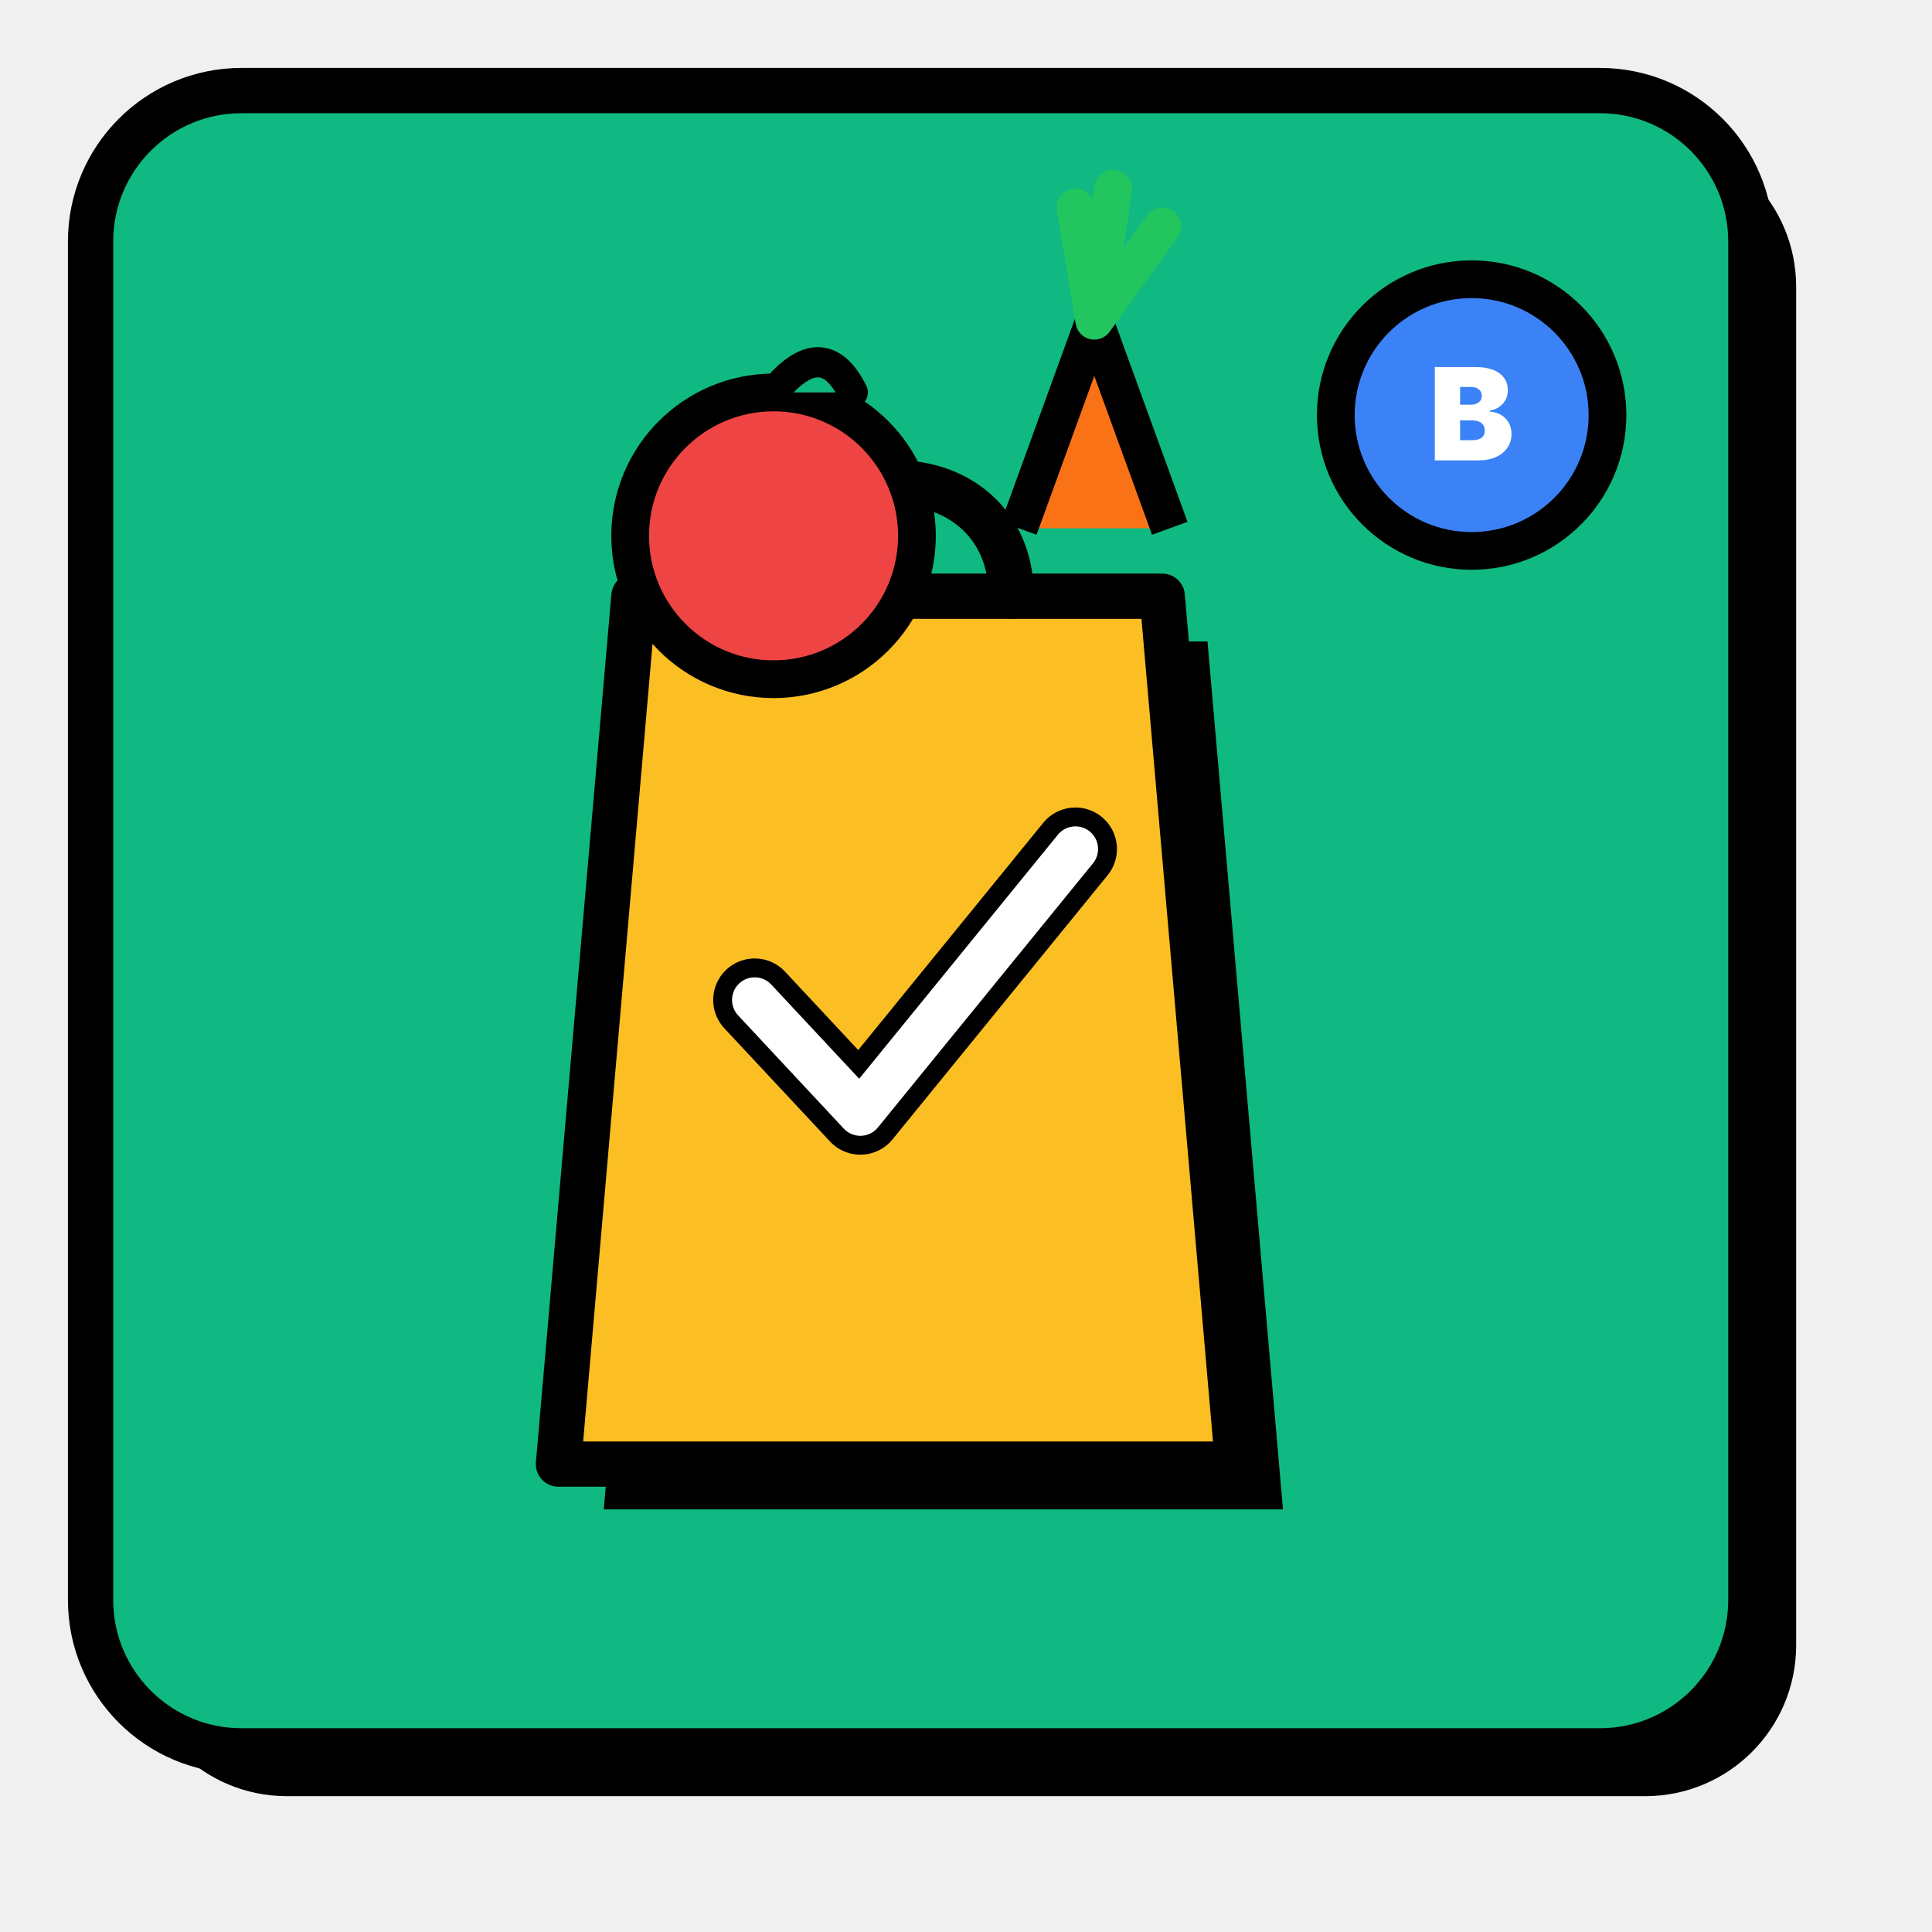
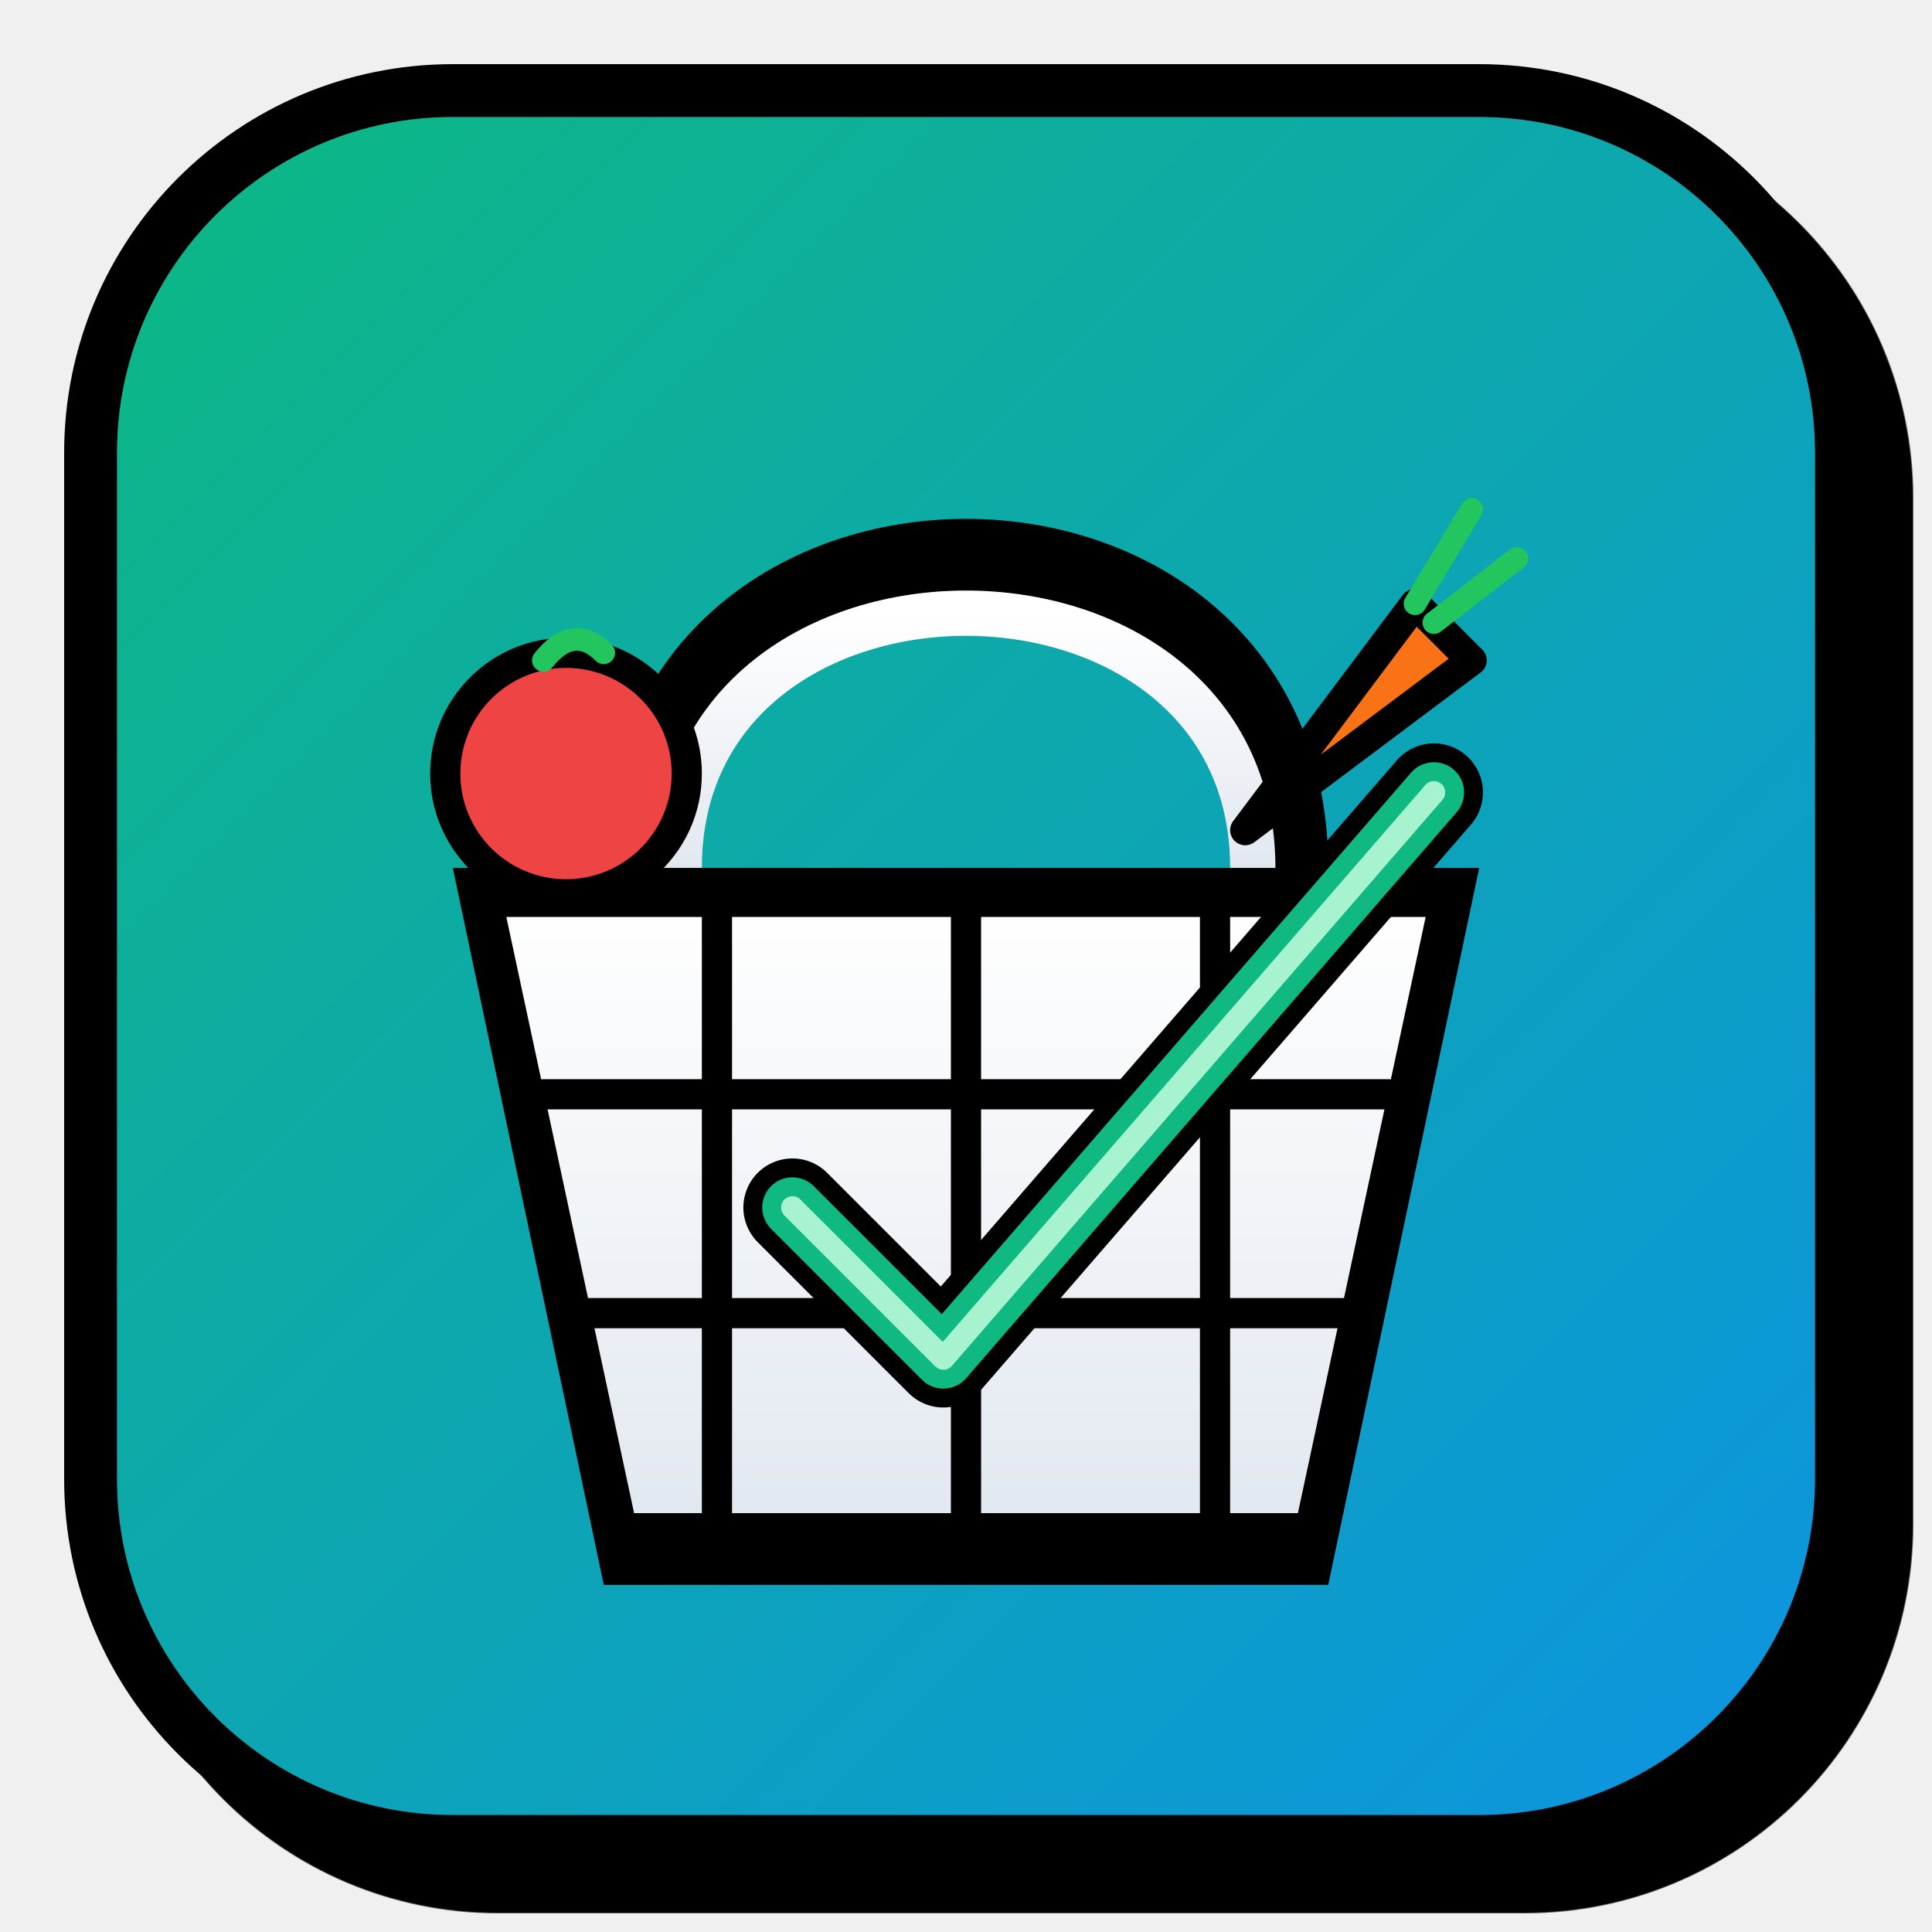
<svg xmlns="http://www.w3.org/2000/svg" viewBox="0 0 512 512" width="100%" height="100%">
-   <rect x="36" y="36" width="440" height="440" rx="40" fill="#000000" />
-   <rect x="24" y="24" width="440" height="440" rx="40" fill="#10B981" stroke="#000000" stroke-width="12" />
-   <path d="M 180 170 L 320 170 L 340 400 L 160 400 Z" fill="#000000" />
-   <path d="M 168 158 L 308 158 L 328 388 L 148 388 Z" fill="#FBBF24" stroke="#000000" stroke-width="12" stroke-linejoin="round" />
-   <path d="M 208 158 C 208 118, 268 118, 268 158" fill="none" stroke="#000000" stroke-width="12" stroke-linecap="round" />
-   <circle cx="205" cy="142" r="38" fill="#EF4444" stroke="#000000" stroke-width="10" />
-   <path d="M 205 104 Q 218 88 226 104" fill="#10B981" stroke="#000000" stroke-width="8" stroke-linecap="round" />
-   <path d="M 270 140 L 290 85 L 310 140" fill="#F97316" stroke="#000000" stroke-width="10" stroke-linejoin="round" />
-   <path d="M 290 85 L 285 55 M 290 85 L 295 50 M 290 85 L 308 60" fill="none" stroke="#22C55E" stroke-width="10" stroke-linecap="round" />
-   <path d="M 200 265 L 228 295 L 285 225" fill="none" stroke="#000000" stroke-width="22" stroke-linecap="round" stroke-linejoin="round" />
-   <path d="M 200 265 L 228 295 L 285 225" fill="none" stroke="#FFFFFF" stroke-width="12" stroke-linecap="round" stroke-linejoin="round" />
-   <circle cx="390" cy="110" r="36" fill="#3B82F6" stroke="#000000" stroke-width="10" />
-   <text x="390" y="122" font-family="system-ui, -apple-system, sans-serif" font-weight="900" font-size="34" fill="#FFFFFF" text-anchor="middle">B</text>
+   <defs>
+     <linearGradient id="bgGrad" x1="0%" y1="0%" x2="100%" y2="100%">
+       <stop offset="0%" stop-color="#10B981" />
+       <stop offset="100%" stop-color="#0693E3" />
+     </linearGradient>
+     <linearGradient id="basketGrad" x1="0%" y1="0%" x2="0%" y2="100%">
+       <stop offset="0%" stop-color="#FFFFFF" />
+       <stop offset="100%" stop-color="#E2E8F0" />
+     </linearGradient>
+     <filter id="dropShadow" x="-10%" y="-10%" width="130%" height="130%">
+       <feDropShadow dx="12" dy="12" stdDeviation="0" flood-color="#000000" flood-opacity="1" />
+     </filter>
+   </defs>
+   <rect x="24" y="24" width="464" height="464" rx="96" fill="url(#bgGrad)" stroke="#000000" stroke-width="14" filter="url(#dropShadow)" />
+   <path d="M 170 230 C 170 120, 342 120, 342 230" fill="none" stroke="#000000" stroke-width="20" stroke-linecap="round" />
+   <path d="M 180 230 C 180 140, 332 140, 332 230" fill="none" stroke="url(#basketGrad)" stroke-width="12" stroke-linecap="round" />
+   <path d="M 120 230 L 392 230 L 352 420 L 160 420 Z" fill="#000000" />
+   <path d="M 128 238 L 384 238 L 348 406 L 164 406 Z" fill="url(#basketGrad)" stroke="#000000" stroke-width="10" stroke-linejoin="round" />
+   <path d="M 190 238 L 190 406 M 256 238 L 256 406 M 322 238 L 322 406" fill="none" stroke="#000000" stroke-width="8" stroke-linecap="round" />
+   <path d="M 144 290 L 368 290 M 154 348 L 358 348" fill="none" stroke="#000000" stroke-width="8" stroke-linecap="round" />
+   <path d="M 210 320 L 250 360 L 380 210" fill="none" stroke="#000000" stroke-width="26" stroke-linecap="round" stroke-linejoin="round" />
+   <path d="M 210 320 L 250 360 L 380 210" fill="none" stroke="#10B981" stroke-width="16" stroke-linecap="round" stroke-linejoin="round" />
+   <path d="M 210 320 L 250 360 L 380 210" fill="none" stroke="#A7F3D0" stroke-width="6" stroke-linecap="round" stroke-linejoin="round" />
+   <circle cx="150" cy="205" r="32" fill="#EF4444" stroke="#000000" stroke-width="8" />
+   <path d="M 144 175 Q 152 165 160 173" fill="none" stroke="#22C55E" stroke-width="6" stroke-linecap="round" />
+   <path d="M 330 220 L 375 160 L 390 175 Z" fill="#F97316" stroke="#000000" stroke-width="8" stroke-linejoin="round" />
+   <path d="M 375 160 L 390 135 M 380 165 L 402 148" fill="none" stroke="#22C55E" stroke-width="6" stroke-linecap="round" />
</svg>
